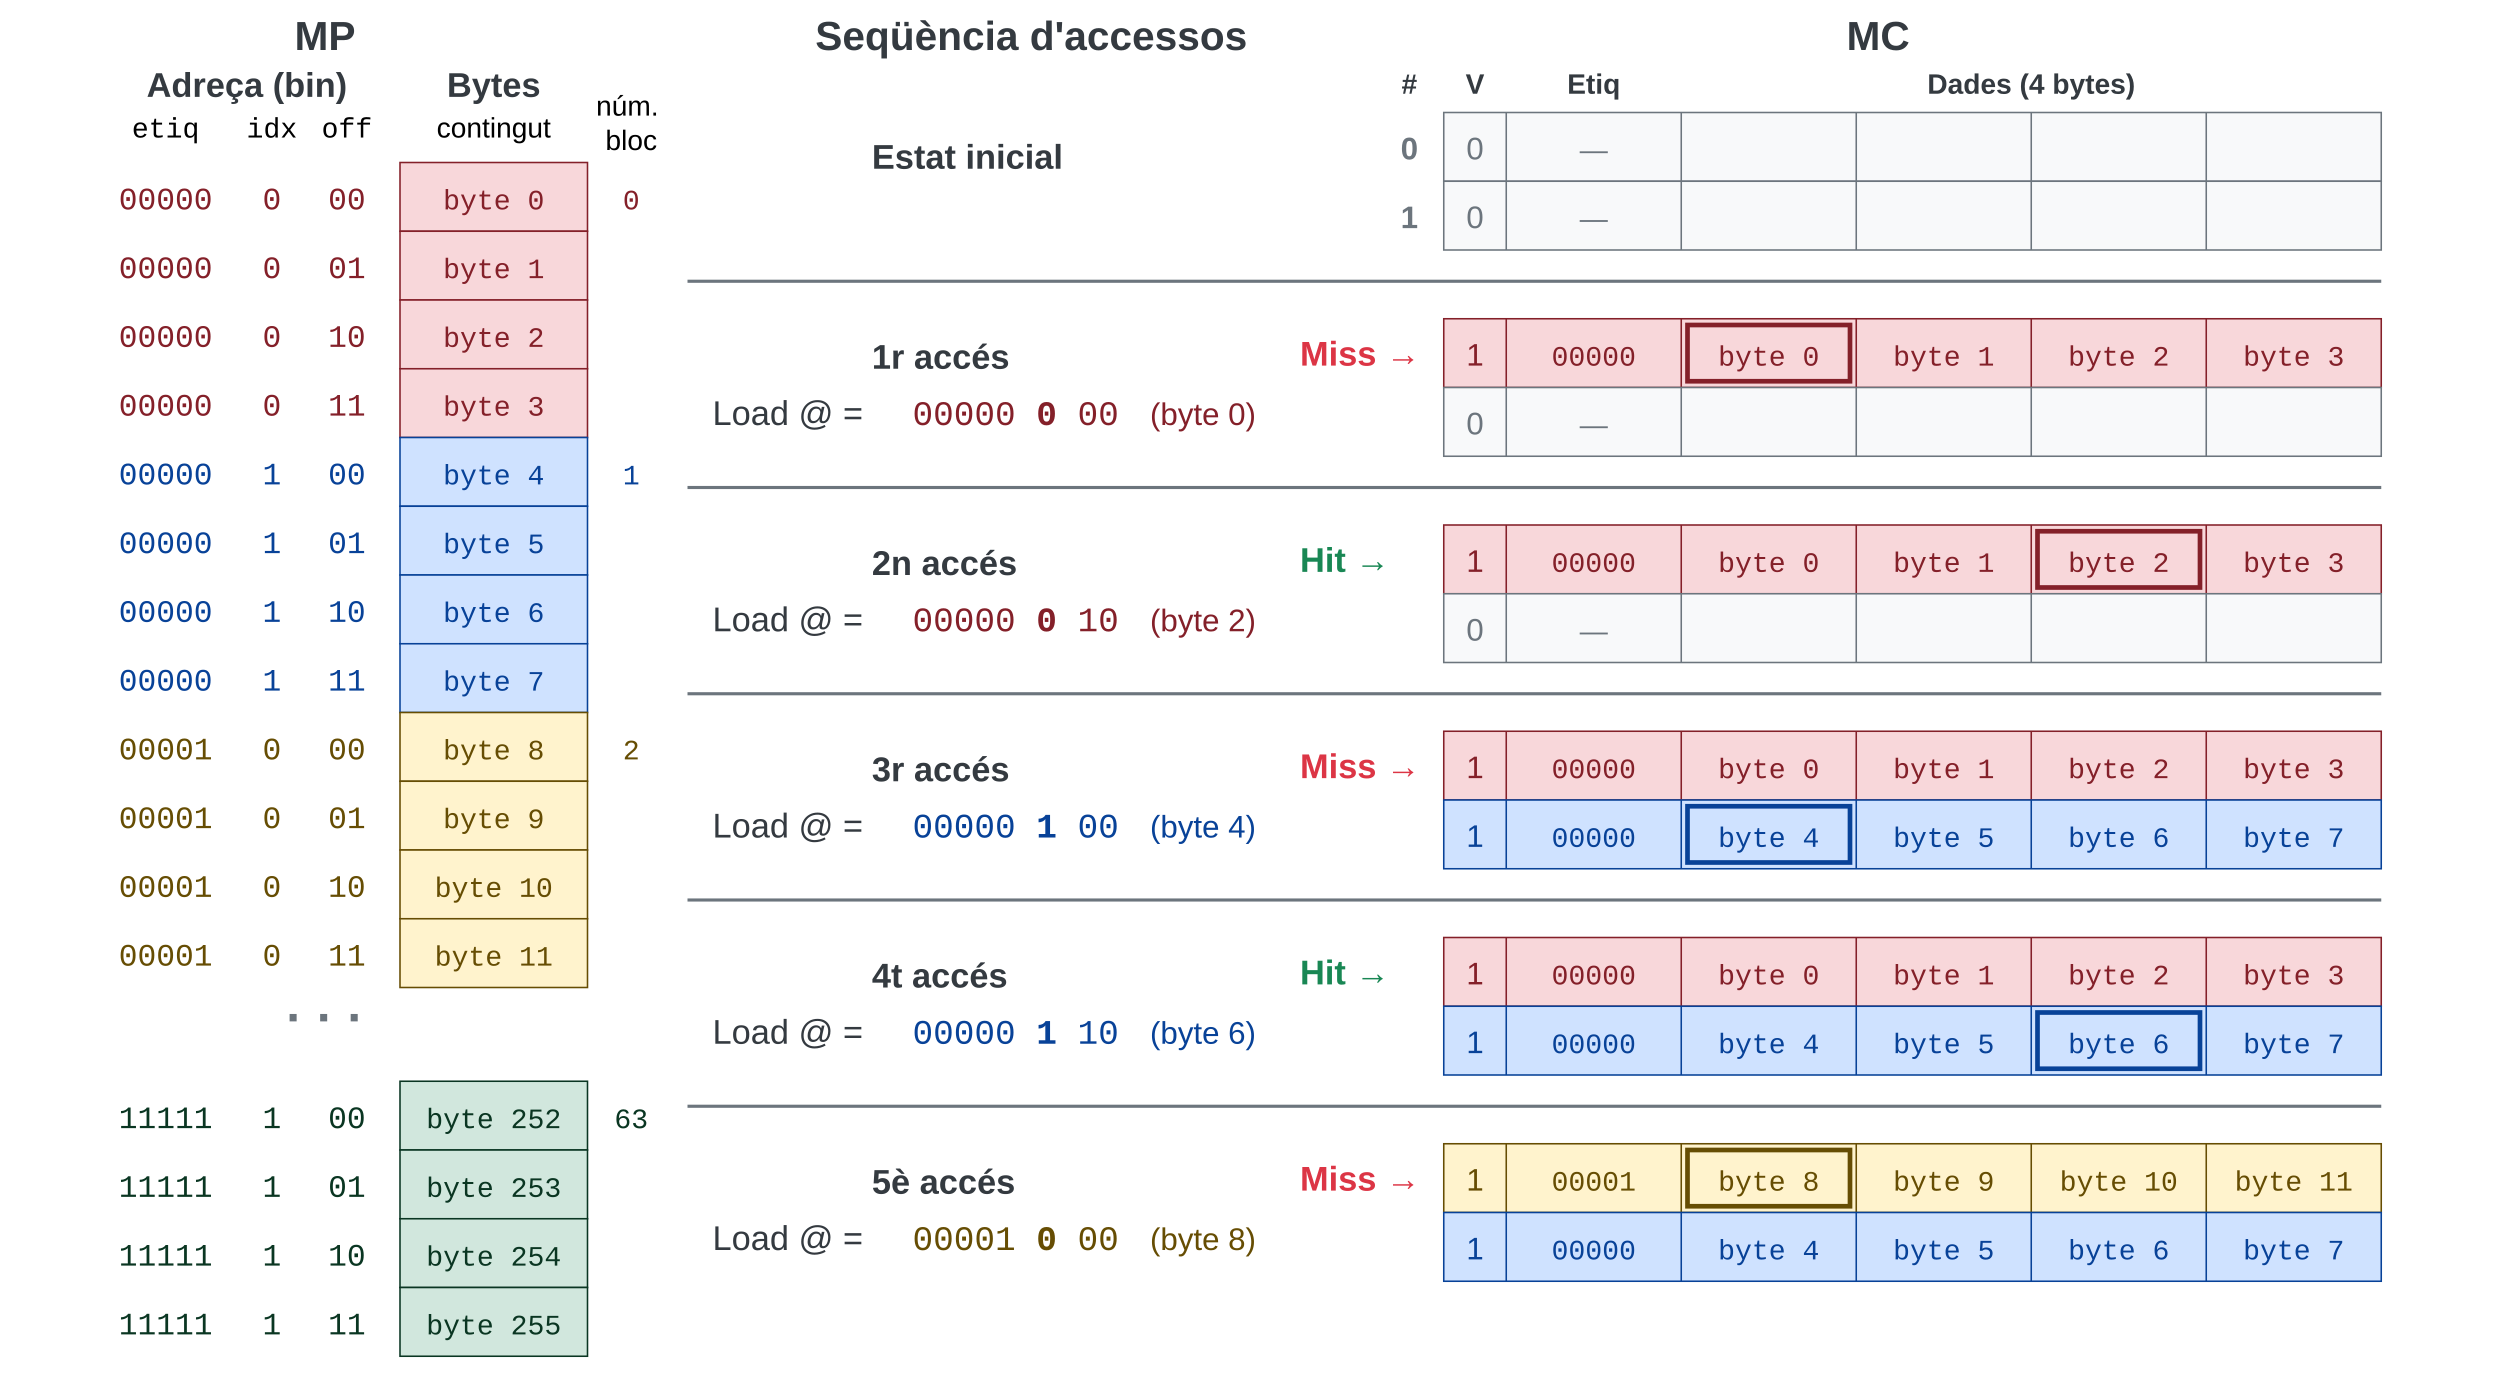
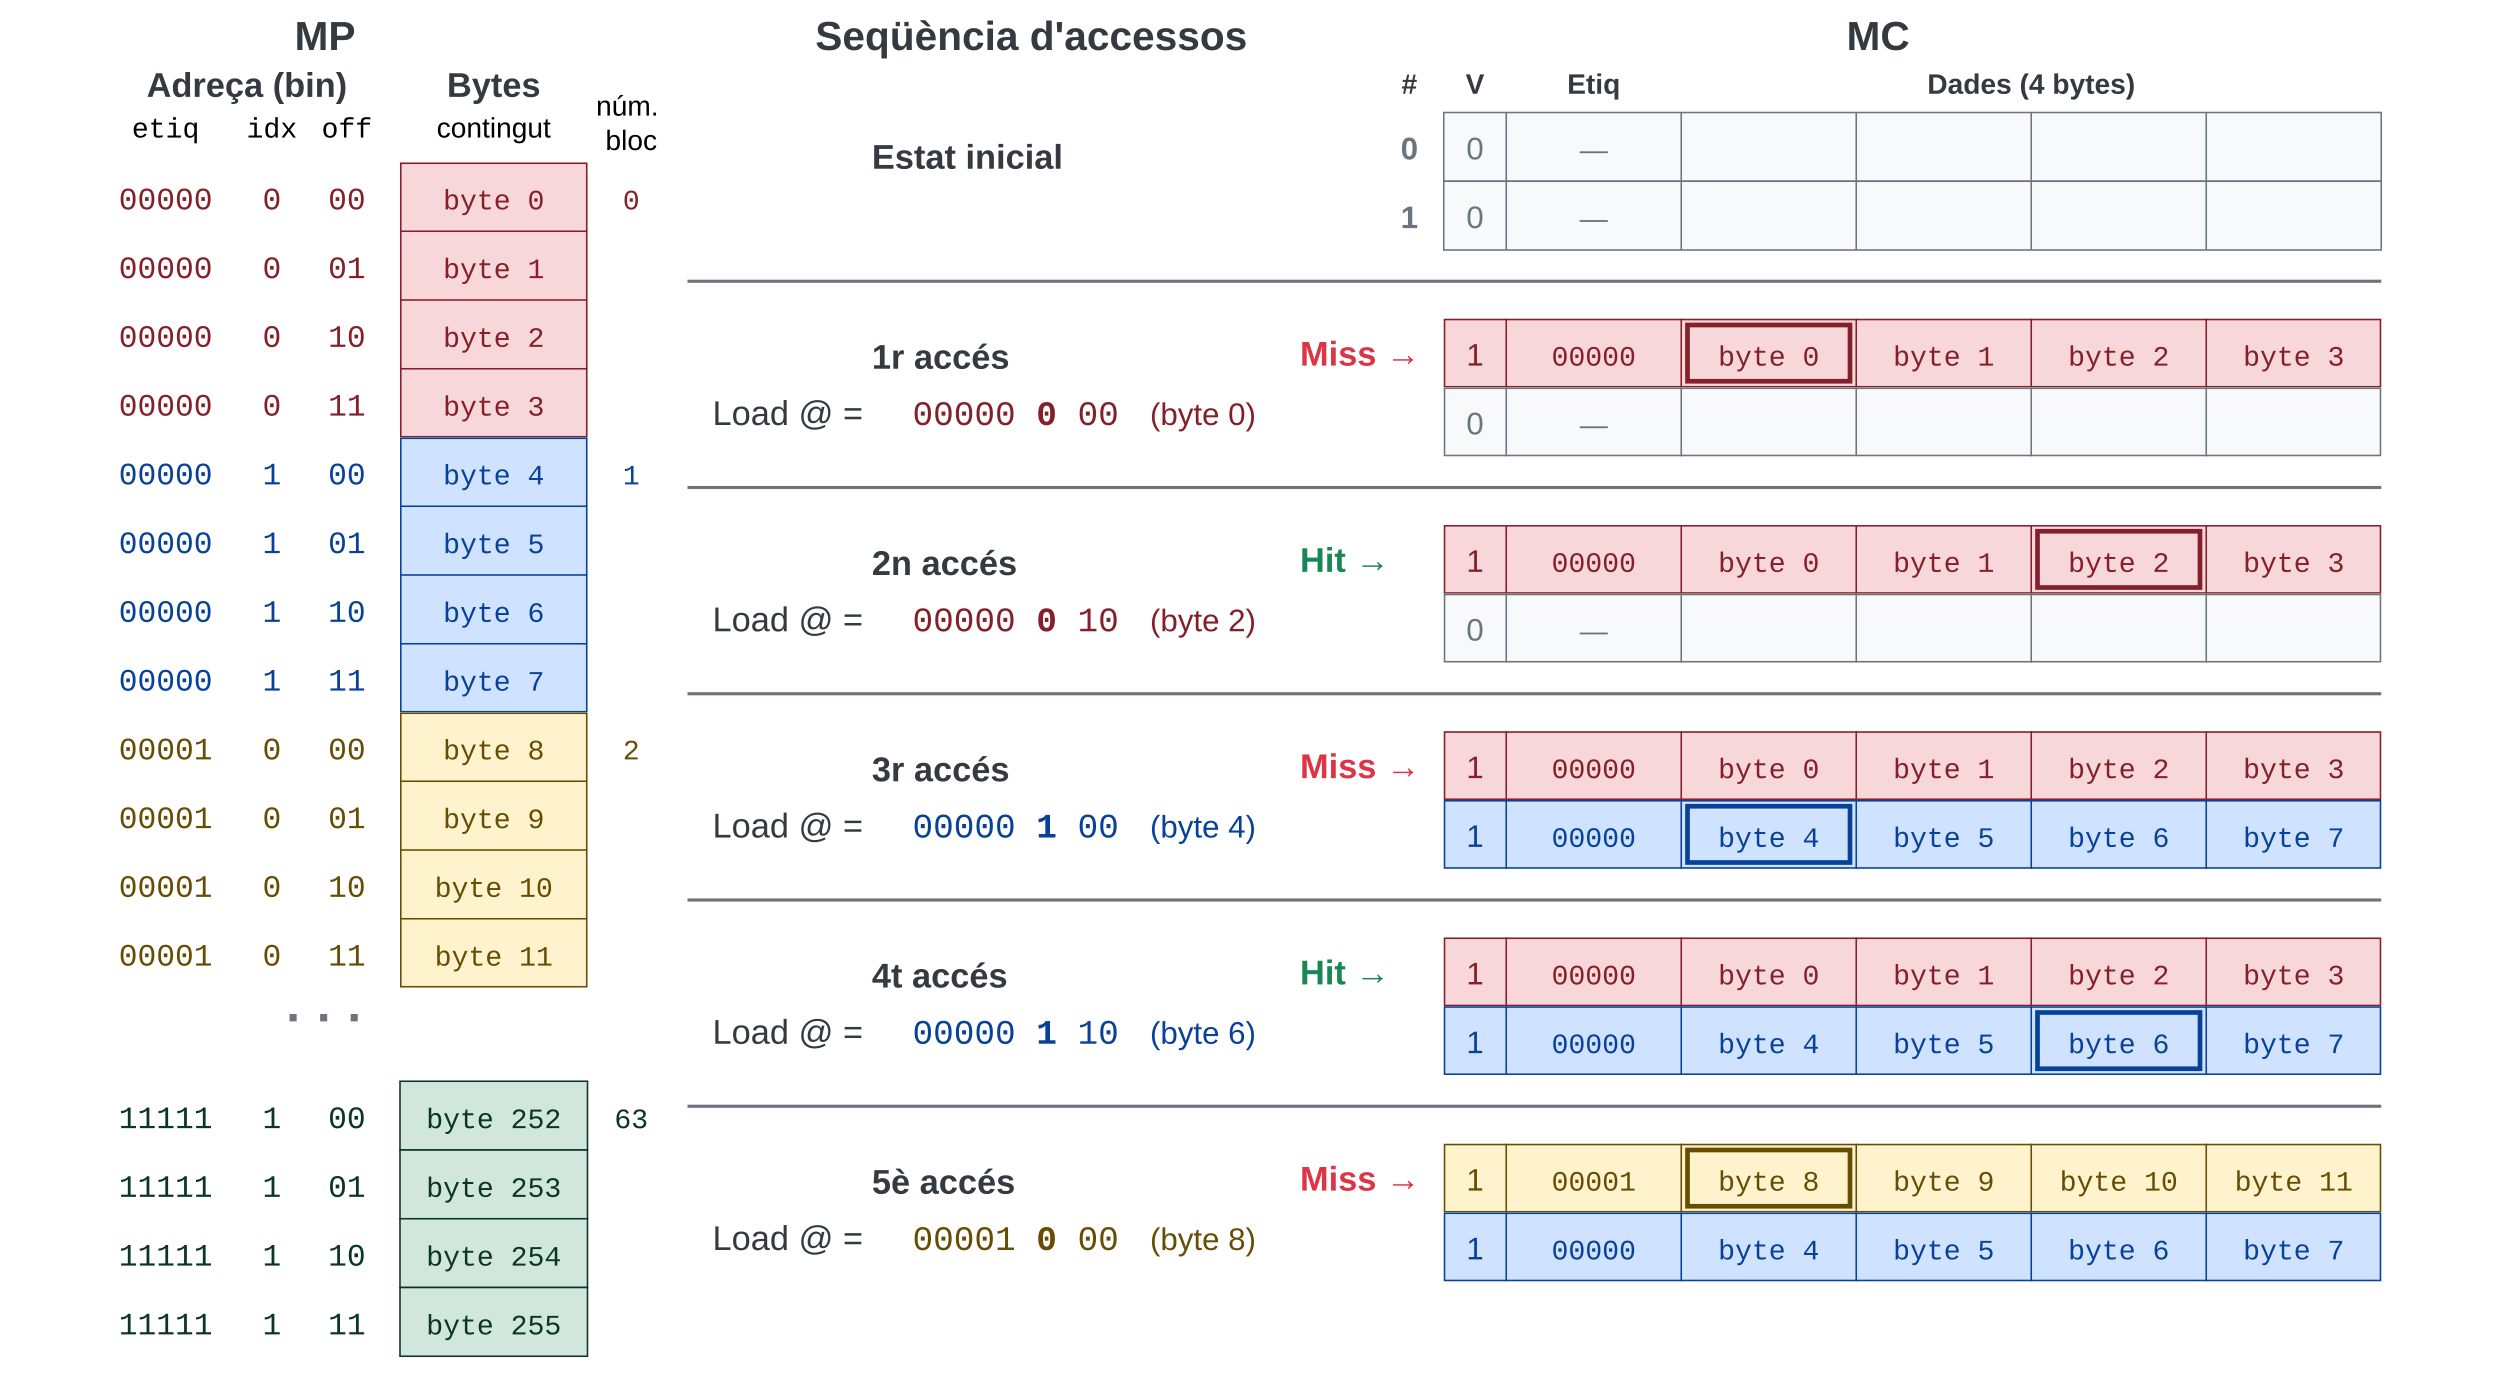
<svg xmlns="http://www.w3.org/2000/svg" viewBox="0 0 800 444" width="800" height="444" font-family="'Liberation Sans', Arial, Helvetica, sans-serif" version="1.1" id="svg208">
  <defs id="defs208" />
  <text x="104" y="16" text-anchor="middle" font-weight="bold" fill="#343a40" font-size="13px" font-family="'Liberation Sans', Arial, Helvetica, sans-serif" id="text1">MP</text>
  <text x="330" y="16" text-anchor="middle" font-weight="bold" fill="#343a40" font-size="13px" font-family="'Liberation Sans', Arial, Helvetica, sans-serif" id="text2">Seqüència d'accessos</text>
  <text x="601" y="16" text-anchor="middle" font-weight="bold" fill="#343a40" font-size="13px" font-family="'Liberation Sans', Arial, Helvetica, sans-serif" id="text3">MC</text>
  <text x="79" y="31" text-anchor="middle" font-weight="bold" font-size="11px" fill="#343a40" font-family="'Liberation Sans', Arial, Helvetica, sans-serif" id="text4">Adreça (bin)</text>
  <text x="158" y="31" text-anchor="middle" font-weight="bold" font-size="11px" fill="#343a40" font-family="'Liberation Sans', Arial, Helvetica, sans-serif" id="text5">Bytes</text>
  <text x="53" y="44" text-anchor="middle" font-size="9px" fill="#000000" font-family="'Liberation Mono', 'Courier New', Courier, monospace" id="text6">etiq</text>
  <text x="87" y="44" text-anchor="middle" font-size="9px" fill="#000000" font-family="'Liberation Mono', 'Courier New', Courier, monospace" id="text7">idx</text>
  <text x="111" y="44" text-anchor="middle" font-size="9px" fill="#000000" font-family="'Liberation Mono', 'Courier New', Courier, monospace" id="text8">off</text>
  <text x="158" y="44" text-anchor="middle" font-size="9px" fill="#000000" font-family="'Liberation Sans', Arial, Helvetica, sans-serif" id="text9">contingut</text>
  <text x="202" y="37" text-anchor="middle" font-size="9px" fill="#000000" font-family="'Liberation Sans', Arial, Helvetica, sans-serif" id="text10">
    <tspan x="202" dy="0" id="tspan9">núm.</tspan>
    <tspan x="202" dy="11" id="tspan10">bloc</tspan>
  </text>
  <text x="451" y="30" text-anchor="middle" font-weight="bold" font-size="9px" fill="#343a40" font-family="'Liberation Sans', Arial, Helvetica, sans-serif" id="text11">#</text>
  <text x="472" y="30" text-anchor="middle" font-weight="bold" font-size="9px" fill="#343a40" font-family="'Liberation Sans', Arial, Helvetica, sans-serif" id="text12">V</text>
  <text x="510" y="30" text-anchor="middle" font-weight="bold" font-size="9px" fill="#343a40" font-family="'Liberation Sans', Arial, Helvetica, sans-serif" id="text13">Etiq</text>
  <text x="650" y="30" text-anchor="middle" font-weight="bold" font-size="9px" fill="#343a40" font-family="'Liberation Sans', Arial, Helvetica, sans-serif" id="text14">Dades (4 bytes)</text>
-   <rect x="128" y="52" width="60" height="22" fill="#f8d7da" stroke="#842029" stroke-width="0.5" id="rect14" />
+   <rect x="128" y="52" width="60" height="22" fill="#f8d7da" id="rect14" />
+   <path d="M128,52.25H188 M128.25,52V74 M187.75,52V74" fill="none" stroke="#842029" stroke-width="0.5" />
  <text x="53" y="67" text-anchor="middle" fill="#842029" font-size="10px" font-family="'Liberation Mono', 'Courier New', Courier, monospace" id="text15">00000</text>
  <text x="87" y="67" text-anchor="middle" fill="#842029" font-size="10px" font-family="'Liberation Mono', 'Courier New', Courier, monospace" id="text16">0</text>
  <text x="111" y="67" text-anchor="middle" fill="#842029" font-size="10px" font-family="'Liberation Mono', 'Courier New', Courier, monospace" id="text17">00</text>
  <text x="158" y="67" text-anchor="middle" fill="#842029" font-size="9px" font-family="'Liberation Mono', 'Courier New', Courier, monospace" id="text18">byte 0</text>
  <text x="202" y="67" text-anchor="middle" fill="#842029" font-size="9px" font-family="'Liberation Mono', 'Courier New', Courier, monospace" id="text19">0</text>
-   <rect x="128" y="74" width="60" height="22" fill="#f8d7da" stroke="#842029" stroke-width="0.5" id="rect19" />
+   <rect x="128" y="74" width="60" height="22" fill="#f8d7da" id="rect19" />
+   <path d="M128,74H188 M128.25,74V96 M187.75,74V96" fill="none" stroke="#842029" stroke-width="0.5" />
  <text x="53" y="89" text-anchor="middle" fill="#842029" font-size="10px" font-family="'Liberation Mono', 'Courier New', Courier, monospace" id="text20">00000</text>
  <text x="87" y="89" text-anchor="middle" fill="#842029" font-size="10px" font-family="'Liberation Mono', 'Courier New', Courier, monospace" id="text21">0</text>
  <text x="111" y="89" text-anchor="middle" fill="#842029" font-size="10px" font-family="'Liberation Mono', 'Courier New', Courier, monospace" id="text22">01</text>
  <text x="158" y="89" text-anchor="middle" fill="#842029" font-size="9px" font-family="'Liberation Mono', 'Courier New', Courier, monospace" id="text23">byte 1</text>
-   <rect x="128" y="96" width="60" height="22" fill="#f8d7da" stroke="#842029" stroke-width="0.5" id="rect23" />
+   <rect x="128" y="96" width="60" height="22" fill="#f8d7da" id="rect23" />
+   <path d="M128,96H188 M128.25,96V118 M187.75,96V118" fill="none" stroke="#842029" stroke-width="0.5" />
  <text x="53" y="111" text-anchor="middle" fill="#842029" font-size="10px" font-family="'Liberation Mono', 'Courier New', Courier, monospace" id="text24">00000</text>
  <text x="87" y="111" text-anchor="middle" fill="#842029" font-size="10px" font-family="'Liberation Mono', 'Courier New', Courier, monospace" id="text25">0</text>
  <text x="111" y="111" text-anchor="middle" fill="#842029" font-size="10px" font-family="'Liberation Mono', 'Courier New', Courier, monospace" id="text26">10</text>
  <text x="158" y="111" text-anchor="middle" fill="#842029" font-size="9px" font-family="'Liberation Mono', 'Courier New', Courier, monospace" id="text27">byte 2</text>
-   <rect x="128" y="118" width="60" height="22" fill="#f8d7da" stroke="#842029" stroke-width="0.5" id="rect27" />
+   <rect x="128" y="118" width="60" height="22" fill="#f8d7da" id="rect27" />
+   <path d="M128,118H188 M128,139.75H188 M128.25,118V140 M187.75,118V140" fill="none" stroke="#842029" stroke-width="0.5" />
  <text x="53" y="133" text-anchor="middle" fill="#842029" font-size="10px" font-family="'Liberation Mono', 'Courier New', Courier, monospace" id="text28">00000</text>
  <text x="87" y="133" text-anchor="middle" fill="#842029" font-size="10px" font-family="'Liberation Mono', 'Courier New', Courier, monospace" id="text29">0</text>
  <text x="111" y="133" text-anchor="middle" fill="#842029" font-size="10px" font-family="'Liberation Mono', 'Courier New', Courier, monospace" id="text30">11</text>
  <text x="158" y="133" text-anchor="middle" fill="#842029" font-size="9px" font-family="'Liberation Mono', 'Courier New', Courier, monospace" id="text31">byte 3</text>
-   <rect x="128" y="140" width="60" height="22" fill="#cfe2ff" stroke="#084298" stroke-width="0.5" id="rect31" />
+   <rect x="128" y="140" width="60" height="22" fill="#cfe2ff" id="rect31" />
+   <path d="M128,140.25H188 M128.25,140V162 M187.75,140V162" fill="none" stroke="#084298" stroke-width="0.5" />
  <text x="53" y="155" text-anchor="middle" fill="#084298" font-size="10px" font-family="'Liberation Mono', 'Courier New', Courier, monospace" id="text32">00000</text>
  <text x="87" y="155" text-anchor="middle" fill="#084298" font-size="10px" font-family="'Liberation Mono', 'Courier New', Courier, monospace" id="text33">1</text>
  <text x="111" y="155" text-anchor="middle" fill="#084298" font-size="10px" font-family="'Liberation Mono', 'Courier New', Courier, monospace" id="text34">00</text>
  <text x="158" y="155" text-anchor="middle" fill="#084298" font-size="9px" font-family="'Liberation Mono', 'Courier New', Courier, monospace" id="text35">byte 4</text>
  <text x="202" y="155" text-anchor="middle" fill="#084298" font-size="9px" font-family="'Liberation Mono', 'Courier New', Courier, monospace" id="text36">1</text>
-   <rect x="128" y="162" width="60" height="22" fill="#cfe2ff" stroke="#084298" stroke-width="0.5" id="rect36" />
+   <rect x="128" y="162" width="60" height="22" fill="#cfe2ff" id="rect36" />
+   <path d="M128,162H188 M128.25,162V184 M187.75,162V184" fill="none" stroke="#084298" stroke-width="0.5" />
  <text x="53" y="177" text-anchor="middle" fill="#084298" font-size="10px" font-family="'Liberation Mono', 'Courier New', Courier, monospace" id="text37">00000</text>
  <text x="87" y="177" text-anchor="middle" fill="#084298" font-size="10px" font-family="'Liberation Mono', 'Courier New', Courier, monospace" id="text38">1</text>
  <text x="111" y="177" text-anchor="middle" fill="#084298" font-size="10px" font-family="'Liberation Mono', 'Courier New', Courier, monospace" id="text39">01</text>
  <text x="158" y="177" text-anchor="middle" fill="#084298" font-size="9px" font-family="'Liberation Mono', 'Courier New', Courier, monospace" id="text40">byte 5</text>
-   <rect x="128" y="184" width="60" height="22" fill="#cfe2ff" stroke="#084298" stroke-width="0.5" id="rect40" />
+   <rect x="128" y="184" width="60" height="22" fill="#cfe2ff" id="rect40" />
+   <path d="M128,184H188 M128.25,184V206 M187.75,184V206" fill="none" stroke="#084298" stroke-width="0.5" />
  <text x="53" y="199" text-anchor="middle" fill="#084298" font-size="10px" font-family="'Liberation Mono', 'Courier New', Courier, monospace" id="text41">00000</text>
  <text x="87" y="199" text-anchor="middle" fill="#084298" font-size="10px" font-family="'Liberation Mono', 'Courier New', Courier, monospace" id="text42">1</text>
  <text x="111" y="199" text-anchor="middle" fill="#084298" font-size="10px" font-family="'Liberation Mono', 'Courier New', Courier, monospace" id="text43">10</text>
  <text x="158" y="199" text-anchor="middle" fill="#084298" font-size="9px" font-family="'Liberation Mono', 'Courier New', Courier, monospace" id="text44">byte 6</text>
-   <rect x="128" y="206" width="60" height="22" fill="#cfe2ff" stroke="#084298" stroke-width="0.5" id="rect44" />
+   <rect x="128" y="206" width="60" height="22" fill="#cfe2ff" id="rect44" />
+   <path d="M128,206H188 M128,227.75H188 M128.25,206V228 M187.75,206V228" fill="none" stroke="#084298" stroke-width="0.5" />
  <text x="53" y="221" text-anchor="middle" fill="#084298" font-size="10px" font-family="'Liberation Mono', 'Courier New', Courier, monospace" id="text45">00000</text>
  <text x="87" y="221" text-anchor="middle" fill="#084298" font-size="10px" font-family="'Liberation Mono', 'Courier New', Courier, monospace" id="text46">1</text>
  <text x="111" y="221" text-anchor="middle" fill="#084298" font-size="10px" font-family="'Liberation Mono', 'Courier New', Courier, monospace" id="text47">11</text>
  <text x="158" y="221" text-anchor="middle" fill="#084298" font-size="9px" font-family="'Liberation Mono', 'Courier New', Courier, monospace" id="text48">byte 7</text>
-   <rect x="128" y="228" width="60" height="22" fill="#fff3cd" stroke="#664d03" stroke-width="0.5" id="rect48" />
+   <rect x="128" y="228" width="60" height="22" fill="#fff3cd" id="rect48" />
+   <path d="M128,228.25H188 M128.25,228V250 M187.75,228V250" fill="none" stroke="#664d03" stroke-width="0.5" />
  <text x="53" y="243" text-anchor="middle" fill="#664d03" font-size="10px" font-family="'Liberation Mono', 'Courier New', Courier, monospace" id="text49">00001</text>
  <text x="87" y="243" text-anchor="middle" fill="#664d03" font-size="10px" font-family="'Liberation Mono', 'Courier New', Courier, monospace" id="text50">0</text>
  <text x="111" y="243" text-anchor="middle" fill="#664d03" font-size="10px" font-family="'Liberation Mono', 'Courier New', Courier, monospace" id="text51">00</text>
  <text x="158" y="243" text-anchor="middle" fill="#664d03" font-size="9px" font-family="'Liberation Mono', 'Courier New', Courier, monospace" id="text52">byte 8</text>
  <text x="202" y="243" text-anchor="middle" fill="#664d03" font-size="9px" font-family="'Liberation Mono', 'Courier New', Courier, monospace" id="text53">2</text>
-   <rect x="128" y="250" width="60" height="22" fill="#fff3cd" stroke="#664d03" stroke-width="0.5" id="rect53" />
+   <rect x="128" y="250" width="60" height="22" fill="#fff3cd" id="rect53" />
+   <path d="M128,250H188 M128.25,250V272 M187.75,250V272" fill="none" stroke="#664d03" stroke-width="0.5" />
  <text x="53" y="265" text-anchor="middle" fill="#664d03" font-size="10px" font-family="'Liberation Mono', 'Courier New', Courier, monospace" id="text54">00001</text>
  <text x="87" y="265" text-anchor="middle" fill="#664d03" font-size="10px" font-family="'Liberation Mono', 'Courier New', Courier, monospace" id="text55">0</text>
  <text x="111" y="265" text-anchor="middle" fill="#664d03" font-size="10px" font-family="'Liberation Mono', 'Courier New', Courier, monospace" id="text56">01</text>
  <text x="158" y="265" text-anchor="middle" fill="#664d03" font-size="9px" font-family="'Liberation Mono', 'Courier New', Courier, monospace" id="text57">byte 9</text>
-   <rect x="128" y="272" width="60" height="22" fill="#fff3cd" stroke="#664d03" stroke-width="0.5" id="rect57" />
+   <rect x="128" y="272" width="60" height="22" fill="#fff3cd" id="rect57" />
+   <path d="M128,272H188 M128.25,272V294 M187.75,272V294" fill="none" stroke="#664d03" stroke-width="0.5" />
  <text x="53" y="287" text-anchor="middle" fill="#664d03" font-size="10px" font-family="'Liberation Mono', 'Courier New', Courier, monospace" id="text58">00001</text>
  <text x="87" y="287" text-anchor="middle" fill="#664d03" font-size="10px" font-family="'Liberation Mono', 'Courier New', Courier, monospace" id="text59">0</text>
  <text x="111" y="287" text-anchor="middle" fill="#664d03" font-size="10px" font-family="'Liberation Mono', 'Courier New', Courier, monospace" id="text60">10</text>
  <text x="158" y="287" text-anchor="middle" fill="#664d03" font-size="9px" font-family="'Liberation Mono', 'Courier New', Courier, monospace" id="text61">byte 10</text>
-   <rect x="128" y="294" width="60" height="22" fill="#fff3cd" stroke="#664d03" stroke-width="0.5" id="rect61" />
+   <rect x="128" y="294" width="60" height="22" fill="#fff3cd" id="rect61" />
+   <path d="M128,294H188 M128,315.75H188 M128.25,294V316 M187.75,294V316" fill="none" stroke="#664d03" stroke-width="0.5" />
  <text x="53" y="309" text-anchor="middle" fill="#664d03" font-size="10px" font-family="'Liberation Mono', 'Courier New', Courier, monospace" id="text62">00001</text>
  <text x="87" y="309" text-anchor="middle" fill="#664d03" font-size="10px" font-family="'Liberation Mono', 'Courier New', Courier, monospace" id="text63">0</text>
  <text x="111" y="309" text-anchor="middle" fill="#664d03" font-size="10px" font-family="'Liberation Mono', 'Courier New', Courier, monospace" id="text64">11</text>
  <text x="158" y="309" text-anchor="middle" fill="#664d03" font-size="9px" font-family="'Liberation Mono', 'Courier New', Courier, monospace" id="text65">byte 11</text>
  <text x="104" y="331" text-anchor="middle" fill="#6c757d" font-size="16px" font-weight="bold" font-family="'Liberation Sans', Arial, Helvetica, sans-serif" id="text66">· · ·</text>
  <rect x="128" y="346" width="60" height="22" fill="#d1e7dd" stroke="#0a3622" stroke-width="0.5" id="rect66" />
  <text x="53" y="361" text-anchor="middle" fill="#0a3622" font-size="10px" font-family="'Liberation Mono', 'Courier New', Courier, monospace" id="text67">11111</text>
  <text x="87" y="361" text-anchor="middle" fill="#0a3622" font-size="10px" font-family="'Liberation Mono', 'Courier New', Courier, monospace" id="text68">1</text>
  <text x="111" y="361" text-anchor="middle" fill="#0a3622" font-size="10px" font-family="'Liberation Mono', 'Courier New', Courier, monospace" id="text69">00</text>
  <text x="158" y="361" text-anchor="middle" fill="#0a3622" font-size="9px" font-family="'Liberation Mono', 'Courier New', Courier, monospace" id="text70">byte 252</text>
  <text x="202" y="361" text-anchor="middle" fill="#0a3622" font-size="9px" font-family="'Liberation Mono', 'Courier New', Courier, monospace" id="text71">63</text>
  <rect x="128" y="368" width="60" height="22" fill="#d1e7dd" stroke="#0a3622" stroke-width="0.5" id="rect71" />
  <text x="53" y="383" text-anchor="middle" fill="#0a3622" font-size="10px" font-family="'Liberation Mono', 'Courier New', Courier, monospace" id="text72">11111</text>
  <text x="87" y="383" text-anchor="middle" fill="#0a3622" font-size="10px" font-family="'Liberation Mono', 'Courier New', Courier, monospace" id="text73">1</text>
  <text x="111" y="383" text-anchor="middle" fill="#0a3622" font-size="10px" font-family="'Liberation Mono', 'Courier New', Courier, monospace" id="text74">01</text>
  <text x="158" y="383" text-anchor="middle" fill="#0a3622" font-size="9px" font-family="'Liberation Mono', 'Courier New', Courier, monospace" id="text75">byte 253</text>
  <rect x="128" y="390" width="60" height="22" fill="#d1e7dd" stroke="#0a3622" stroke-width="0.5" id="rect75" />
  <text x="53" y="405" text-anchor="middle" fill="#0a3622" font-size="10px" font-family="'Liberation Mono', 'Courier New', Courier, monospace" id="text76">11111</text>
  <text x="87" y="405" text-anchor="middle" fill="#0a3622" font-size="10px" font-family="'Liberation Mono', 'Courier New', Courier, monospace" id="text77">1</text>
  <text x="111" y="405" text-anchor="middle" fill="#0a3622" font-size="10px" font-family="'Liberation Mono', 'Courier New', Courier, monospace" id="text78">10</text>
  <text x="158" y="405" text-anchor="middle" fill="#0a3622" font-size="9px" font-family="'Liberation Mono', 'Courier New', Courier, monospace" id="text79">byte 254</text>
  <rect x="128" y="412" width="60" height="22" fill="#d1e7dd" stroke="#0a3622" stroke-width="0.5" id="rect79" />
  <text x="53" y="427" text-anchor="middle" fill="#0a3622" font-size="10px" font-family="'Liberation Mono', 'Courier New', Courier, monospace" id="text80">11111</text>
  <text x="87" y="427" text-anchor="middle" fill="#0a3622" font-size="10px" font-family="'Liberation Mono', 'Courier New', Courier, monospace" id="text81">1</text>
  <text x="111" y="427" text-anchor="middle" fill="#0a3622" font-size="10px" font-family="'Liberation Mono', 'Courier New', Courier, monospace" id="text82">11</text>
  <text x="158" y="427" text-anchor="middle" fill="#0a3622" font-size="9px" font-family="'Liberation Mono', 'Courier New', Courier, monospace" id="text83">byte 255</text>
  <rect x="462" y="36" width="300" height="22" fill="#f8f9fa" stroke="#6c757d" stroke-width="0.5" id="rect83" />
  <line x1="482" y1="36" x2="482" y2="58" stroke="#6c757d" stroke-width="0.5" id="line83" />
  <line x1="538" y1="36" x2="538" y2="58" stroke="#6c757d" stroke-width="0.5" id="line84" />
  <line x1="594" y1="36" x2="594" y2="58" stroke="#6c757d" stroke-width="0.5" id="line85" />
  <line x1="650" y1="36" x2="650" y2="58" stroke="#6c757d" stroke-width="0.5" id="line86" />
  <line x1="706" y1="36" x2="706" y2="58" stroke="#6c757d" stroke-width="0.5" id="line87" />
  <text x="451" y="51" text-anchor="middle" fill="#6c757d" font-weight="bold" font-size="10px" font-family="'Liberation Sans', Arial, Helvetica, sans-serif" id="text87">0</text>
  <text x="472" y="51" text-anchor="middle" fill="#6c757d" font-size="10px" font-family="'Liberation Sans', Arial, Helvetica, sans-serif" id="text88">0</text>
  <text x="510" y="51" text-anchor="middle" fill="#6c757d" font-size="9px" id="text89">—</text>
  <text x="279" y="54" font-weight="bold" font-size="11px" fill="#343a40" font-family="'Liberation Sans', Arial, Helvetica, sans-serif" id="text90">Estat inicial</text>
  <rect x="462" y="58" width="300" height="22" fill="#f8f9fa" stroke="#6c757d" stroke-width="0.5" id="rect90" />
  <line x1="482" y1="58" x2="482" y2="80" stroke="#6c757d" stroke-width="0.5" id="line90" />
  <line x1="538" y1="58" x2="538" y2="80" stroke="#6c757d" stroke-width="0.5" id="line91" />
  <line x1="594" y1="58" x2="594" y2="80" stroke="#6c757d" stroke-width="0.5" id="line92" />
  <line x1="650" y1="58" x2="650" y2="80" stroke="#6c757d" stroke-width="0.5" id="line93" />
  <line x1="706" y1="58" x2="706" y2="80" stroke="#6c757d" stroke-width="0.5" id="line94" />
  <text x="451" y="73" text-anchor="middle" fill="#6c757d" font-weight="bold" font-size="10px" font-family="'Liberation Sans', Arial, Helvetica, sans-serif" id="text94">1</text>
  <text x="472" y="73" text-anchor="middle" fill="#6c757d" font-size="10px" font-family="'Liberation Sans', Arial, Helvetica, sans-serif" id="text95">0</text>
  <text x="510" y="73" text-anchor="middle" fill="#6c757d" font-size="9px" id="text96">—</text>
  <line x1="220" y1="90" x2="762" y2="90" stroke="#6c757d" stroke-width="1" id="line96" />
-   <rect x="462" y="102" width="300" height="22" fill="#f8d7da" stroke="#842029" stroke-width="0.5" id="rect96" />
+   <rect x="462" y="102" width="300" height="22" fill="#f8d7da" id="rect96" />
+   <rect x="462.25" y="102.25" width="299.5" height="21.5" fill="none" stroke="#842029" stroke-width="0.5" />
  <line x1="482" y1="102" x2="482" y2="124" stroke="#842029" stroke-width="0.5" id="line97" />
  <line x1="538" y1="102" x2="538" y2="124" stroke="#842029" stroke-width="0.5" id="line98" />
  <line x1="594" y1="102" x2="594" y2="124" stroke="#842029" stroke-width="0.5" id="line99" />
  <line x1="650" y1="102" x2="650" y2="124" stroke="#842029" stroke-width="0.5" id="line100" />
  <line x1="706" y1="102" x2="706" y2="124" stroke="#842029" stroke-width="0.5" id="line101" />
  <text x="472" y="117" text-anchor="middle" fill="#842029" font-size="10px" font-family="'Liberation Sans', Arial, Helvetica, sans-serif" id="text101">1</text>
  <text x="510" y="117" text-anchor="middle" fill="#842029" font-size="9px" font-family="'Liberation Mono', 'Courier New', Courier, monospace" id="text102">00000</text>
  <text x="566" y="117" text-anchor="middle" fill="#842029" font-size="9px" font-family="'Liberation Mono', 'Courier New', Courier, monospace" id="text103">byte 0</text>
  <text x="622" y="117" text-anchor="middle" fill="#842029" font-size="9px" font-family="'Liberation Mono', 'Courier New', Courier, monospace" id="text104">byte 1</text>
  <text x="678" y="117" text-anchor="middle" fill="#842029" font-size="9px" font-family="'Liberation Mono', 'Courier New', Courier, monospace" id="text105">byte 2</text>
  <text x="734" y="117" text-anchor="middle" fill="#842029" font-size="9px" font-family="'Liberation Mono', 'Courier New', Courier, monospace" id="text106">byte 3</text>
-   <rect x="462" y="124" width="300" height="22" fill="#f8f9fa" stroke="#6c757d" stroke-width="0.5" id="rect106" />
+   <rect x="462" y="124" width="300" height="22" fill="#f8f9fa" id="rect106" />
+   <rect x="462.25" y="124.25" width="299.5" height="21.5" fill="none" stroke="#6c757d" stroke-width="0.5" />
  <line x1="482" y1="124" x2="482" y2="146" stroke="#6c757d" stroke-width="0.5" id="line106" />
  <line x1="538" y1="124" x2="538" y2="146" stroke="#6c757d" stroke-width="0.5" id="line107" />
  <line x1="594" y1="124" x2="594" y2="146" stroke="#6c757d" stroke-width="0.5" id="line108" />
  <line x1="650" y1="124" x2="650" y2="146" stroke="#6c757d" stroke-width="0.5" id="line109" />
  <line x1="706" y1="124" x2="706" y2="146" stroke="#6c757d" stroke-width="0.5" id="line110" />
  <text x="472" y="139" text-anchor="middle" fill="#6c757d" font-size="10px" font-family="'Liberation Sans', Arial, Helvetica, sans-serif" id="text110">0</text>
  <text x="510" y="139" text-anchor="middle" fill="#6c757d" font-size="9px" id="text111">—</text>
  <text x="279" y="118" font-weight="bold" font-size="11px" fill="#343a40" font-family="'Liberation Sans', Arial, Helvetica, sans-serif" id="text112">1r accés</text>
  <text x="416" y="117" font-weight="bold" font-size="11px" fill="#dc3545" font-family="'Liberation Sans', Arial, Helvetica, sans-serif" id="text113">Miss →</text>
  <text x="228" y="136" font-size="11px" fill="#343a40" font-family="'Liberation Sans', Arial, Helvetica, sans-serif" id="text114">Load @ =</text>
  <text x="292" y="136" font-size="11px" fill="#842029" font-family="'Liberation Mono', 'Courier New', Courier, monospace" id="text115">00000 <tspan font-weight="bold" id="tspan114">0</tspan> 00</text>
  <text x="368" y="136" font-size="10px" fill="#842029" font-family="'Liberation Sans', Arial, Helvetica, sans-serif" id="text116">(byte 0)</text>
  <rect x="540" y="104" width="52" height="18" fill="none" stroke="#842029" stroke-width="1.5" id="rect116" />
  <line x1="220" y1="156" x2="762" y2="156" stroke="#6c757d" stroke-width="1" id="line116" />
-   <rect x="462" y="168" width="300" height="22" fill="#f8d7da" stroke="#842029" stroke-width="0.5" id="rect117" />
+   <rect x="462" y="168" width="300" height="22" fill="#f8d7da" id="rect117" />
+   <rect x="462.25" y="168.25" width="299.5" height="21.5" fill="none" stroke="#842029" stroke-width="0.5" />
  <line x1="482" y1="168" x2="482" y2="190" stroke="#842029" stroke-width="0.5" id="line117" />
  <line x1="538" y1="168" x2="538" y2="190" stroke="#842029" stroke-width="0.5" id="line118" />
  <line x1="594" y1="168" x2="594" y2="190" stroke="#842029" stroke-width="0.5" id="line119" />
  <line x1="650" y1="168" x2="650" y2="190" stroke="#842029" stroke-width="0.5" id="line120" />
  <line x1="706" y1="168" x2="706" y2="190" stroke="#842029" stroke-width="0.5" id="line121" />
  <text x="472" y="183" text-anchor="middle" fill="#842029" font-size="10px" font-family="'Liberation Sans', Arial, Helvetica, sans-serif" id="text121">1</text>
  <text x="510" y="183" text-anchor="middle" fill="#842029" font-size="9px" font-family="'Liberation Mono', 'Courier New', Courier, monospace" id="text122">00000</text>
  <text x="566" y="183" text-anchor="middle" fill="#842029" font-size="9px" font-family="'Liberation Mono', 'Courier New', Courier, monospace" id="text123">byte 0</text>
  <text x="622" y="183" text-anchor="middle" fill="#842029" font-size="9px" font-family="'Liberation Mono', 'Courier New', Courier, monospace" id="text124">byte 1</text>
  <text x="678" y="183" text-anchor="middle" fill="#842029" font-size="9px" font-family="'Liberation Mono', 'Courier New', Courier, monospace" id="text125">byte 2</text>
  <text x="734" y="183" text-anchor="middle" fill="#842029" font-size="9px" font-family="'Liberation Mono', 'Courier New', Courier, monospace" id="text126">byte 3</text>
-   <rect x="462" y="190" width="300" height="22" fill="#f8f9fa" stroke="#6c757d" stroke-width="0.5" id="rect126" />
+   <rect x="462" y="190" width="300" height="22" fill="#f8f9fa" id="rect126" />
+   <rect x="462.25" y="190.25" width="299.5" height="21.5" fill="none" stroke="#6c757d" stroke-width="0.5" />
  <line x1="482" y1="190" x2="482" y2="212" stroke="#6c757d" stroke-width="0.5" id="line126" />
  <line x1="538" y1="190" x2="538" y2="212" stroke="#6c757d" stroke-width="0.5" id="line127" />
  <line x1="594" y1="190" x2="594" y2="212" stroke="#6c757d" stroke-width="0.5" id="line128" />
  <line x1="650" y1="190" x2="650" y2="212" stroke="#6c757d" stroke-width="0.5" id="line129" />
  <line x1="706" y1="190" x2="706" y2="212" stroke="#6c757d" stroke-width="0.5" id="line130" />
  <text x="472" y="205" text-anchor="middle" fill="#6c757d" font-size="10px" font-family="'Liberation Sans', Arial, Helvetica, sans-serif" id="text130">0</text>
  <text x="510" y="205" text-anchor="middle" fill="#6c757d" font-size="9px" id="text131">—</text>
  <text x="279" y="184" font-weight="bold" font-size="11px" fill="#343a40" font-family="'Liberation Sans', Arial, Helvetica, sans-serif" id="text132">2n accés</text>
  <text x="416" y="183" font-weight="bold" font-size="11px" fill="#198754" font-family="'Liberation Sans', Arial, Helvetica, sans-serif" id="text133">Hit →</text>
  <text x="228" y="202" font-size="11px" fill="#343a40" font-family="'Liberation Sans', Arial, Helvetica, sans-serif" id="text134">Load @ =</text>
  <text x="292" y="202" font-size="11px" fill="#842029" font-family="'Liberation Mono', 'Courier New', Courier, monospace" id="text135">00000 <tspan font-weight="bold" id="tspan134">0</tspan> 10</text>
  <text x="368" y="202" font-size="10px" fill="#842029" font-family="'Liberation Sans', Arial, Helvetica, sans-serif" id="text136">(byte 2)</text>
  <rect x="652" y="170" width="52" height="18" fill="none" stroke="#842029" stroke-width="1.5" id="rect136" />
  <line x1="220" y1="222" x2="762" y2="222" stroke="#6c757d" stroke-width="1" id="line136" />
-   <rect x="462" y="234" width="300" height="22" fill="#f8d7da" stroke="#842029" stroke-width="0.5" id="rect137" />
+   <rect x="462" y="234" width="300" height="22" fill="#f8d7da" id="rect137" />
+   <rect x="462.25" y="234.25" width="299.5" height="21.5" fill="none" stroke="#842029" stroke-width="0.5" />
  <line x1="482" y1="234" x2="482" y2="256" stroke="#842029" stroke-width="0.5" id="line137" />
  <line x1="538" y1="234" x2="538" y2="256" stroke="#842029" stroke-width="0.5" id="line138" />
  <line x1="594" y1="234" x2="594" y2="256" stroke="#842029" stroke-width="0.5" id="line139" />
  <line x1="650" y1="234" x2="650" y2="256" stroke="#842029" stroke-width="0.5" id="line140" />
  <line x1="706" y1="234" x2="706" y2="256" stroke="#842029" stroke-width="0.5" id="line141" />
  <text x="472" y="249" text-anchor="middle" fill="#842029" font-size="10px" font-family="'Liberation Sans', Arial, Helvetica, sans-serif" id="text141">1</text>
  <text x="510" y="249" text-anchor="middle" fill="#842029" font-size="9px" font-family="'Liberation Mono', 'Courier New', Courier, monospace" id="text142">00000</text>
  <text x="566" y="249" text-anchor="middle" fill="#842029" font-size="9px" font-family="'Liberation Mono', 'Courier New', Courier, monospace" id="text143">byte 0</text>
  <text x="622" y="249" text-anchor="middle" fill="#842029" font-size="9px" font-family="'Liberation Mono', 'Courier New', Courier, monospace" id="text144">byte 1</text>
  <text x="678" y="249" text-anchor="middle" fill="#842029" font-size="9px" font-family="'Liberation Mono', 'Courier New', Courier, monospace" id="text145">byte 2</text>
  <text x="734" y="249" text-anchor="middle" fill="#842029" font-size="9px" font-family="'Liberation Mono', 'Courier New', Courier, monospace" id="text146">byte 3</text>
-   <rect x="462" y="256" width="300" height="22" fill="#cfe2ff" stroke="#084298" stroke-width="0.5" id="rect146" />
+   <rect x="462" y="256" width="300" height="22" fill="#cfe2ff" id="rect146" />
+   <rect x="462.25" y="256.25" width="299.5" height="21.5" fill="none" stroke="#084298" stroke-width="0.5" />
  <line x1="482" y1="256" x2="482" y2="278" stroke="#084298" stroke-width="0.5" id="line146" />
  <line x1="538" y1="256" x2="538" y2="278" stroke="#084298" stroke-width="0.5" id="line147" />
  <line x1="594" y1="256" x2="594" y2="278" stroke="#084298" stroke-width="0.5" id="line148" />
  <line x1="650" y1="256" x2="650" y2="278" stroke="#084298" stroke-width="0.5" id="line149" />
  <line x1="706" y1="256" x2="706" y2="278" stroke="#084298" stroke-width="0.5" id="line150" />
  <text x="472" y="271" text-anchor="middle" fill="#084298" font-size="10px" font-family="'Liberation Sans', Arial, Helvetica, sans-serif" id="text150">1</text>
  <text x="510" y="271" text-anchor="middle" fill="#084298" font-size="9px" font-family="'Liberation Mono', 'Courier New', Courier, monospace" id="text151">00000</text>
  <text x="566" y="271" text-anchor="middle" fill="#084298" font-size="9px" font-family="'Liberation Mono', 'Courier New', Courier, monospace" id="text152">byte 4</text>
  <text x="622" y="271" text-anchor="middle" fill="#084298" font-size="9px" font-family="'Liberation Mono', 'Courier New', Courier, monospace" id="text153">byte 5</text>
  <text x="678" y="271" text-anchor="middle" fill="#084298" font-size="9px" font-family="'Liberation Mono', 'Courier New', Courier, monospace" id="text154">byte 6</text>
  <text x="734" y="271" text-anchor="middle" fill="#084298" font-size="9px" font-family="'Liberation Mono', 'Courier New', Courier, monospace" id="text155">byte 7</text>
  <text x="279" y="250" font-weight="bold" font-size="11px" fill="#343a40" font-family="'Liberation Sans', Arial, Helvetica, sans-serif" id="text156">3r accés</text>
  <text x="416" y="249" font-weight="bold" font-size="11px" fill="#dc3545" font-family="'Liberation Sans', Arial, Helvetica, sans-serif" id="text157">Miss →</text>
  <text x="228" y="268" font-size="11px" fill="#343a40" font-family="'Liberation Sans', Arial, Helvetica, sans-serif" id="text158">Load @ =</text>
  <text x="292" y="268" font-size="11px" fill="#084298" font-family="'Liberation Mono', 'Courier New', Courier, monospace" id="text159">00000 <tspan font-weight="bold" id="tspan158">1</tspan> 00</text>
  <text x="368" y="268" font-size="10px" fill="#084298" font-family="'Liberation Sans', Arial, Helvetica, sans-serif" id="text160">(byte 4)</text>
  <rect x="540" y="258" width="52" height="18" fill="none" stroke="#084298" stroke-width="1.5" id="rect160" />
  <line x1="220" y1="288" x2="762" y2="288" stroke="#6c757d" stroke-width="1" id="line160" />
-   <rect x="462" y="300" width="300" height="22" fill="#f8d7da" stroke="#842029" stroke-width="0.5" id="rect161" />
+   <rect x="462" y="300" width="300" height="22" fill="#f8d7da" id="rect161" />
+   <rect x="462.25" y="300.25" width="299.5" height="21.5" fill="none" stroke="#842029" stroke-width="0.5" />
  <line x1="482" y1="300" x2="482" y2="322" stroke="#842029" stroke-width="0.5" id="line161" />
  <line x1="538" y1="300" x2="538" y2="322" stroke="#842029" stroke-width="0.5" id="line162" />
  <line x1="594" y1="300" x2="594" y2="322" stroke="#842029" stroke-width="0.5" id="line163" />
  <line x1="650" y1="300" x2="650" y2="322" stroke="#842029" stroke-width="0.5" id="line164" />
  <line x1="706" y1="300" x2="706" y2="322" stroke="#842029" stroke-width="0.5" id="line165" />
  <text x="472" y="315" text-anchor="middle" fill="#842029" font-size="10px" font-family="'Liberation Sans', Arial, Helvetica, sans-serif" id="text165">1</text>
  <text x="510" y="315" text-anchor="middle" fill="#842029" font-size="9px" font-family="'Liberation Mono', 'Courier New', Courier, monospace" id="text166">00000</text>
  <text x="566" y="315" text-anchor="middle" fill="#842029" font-size="9px" font-family="'Liberation Mono', 'Courier New', Courier, monospace" id="text167">byte 0</text>
  <text x="622" y="315" text-anchor="middle" fill="#842029" font-size="9px" font-family="'Liberation Mono', 'Courier New', Courier, monospace" id="text168">byte 1</text>
  <text x="678" y="315" text-anchor="middle" fill="#842029" font-size="9px" font-family="'Liberation Mono', 'Courier New', Courier, monospace" id="text169">byte 2</text>
  <text x="734" y="315" text-anchor="middle" fill="#842029" font-size="9px" font-family="'Liberation Mono', 'Courier New', Courier, monospace" id="text170">byte 3</text>
-   <rect x="462" y="322" width="300" height="22" fill="#cfe2ff" stroke="#084298" stroke-width="0.5" id="rect170" />
+   <rect x="462" y="322" width="300" height="22" fill="#cfe2ff" id="rect170" />
+   <rect x="462.25" y="322.25" width="299.5" height="21.5" fill="none" stroke="#084298" stroke-width="0.5" />
  <line x1="482" y1="322" x2="482" y2="344" stroke="#084298" stroke-width="0.5" id="line170" />
  <line x1="538" y1="322" x2="538" y2="344" stroke="#084298" stroke-width="0.5" id="line171" />
  <line x1="594" y1="322" x2="594" y2="344" stroke="#084298" stroke-width="0.5" id="line172" />
  <line x1="650" y1="322" x2="650" y2="344" stroke="#084298" stroke-width="0.5" id="line173" />
  <line x1="706" y1="322" x2="706" y2="344" stroke="#084298" stroke-width="0.5" id="line174" />
  <text x="472" y="337" text-anchor="middle" fill="#084298" font-size="10px" font-family="'Liberation Sans', Arial, Helvetica, sans-serif" id="text174">1</text>
  <text x="510" y="337" text-anchor="middle" fill="#084298" font-size="9px" font-family="'Liberation Mono', 'Courier New', Courier, monospace" id="text175">00000</text>
  <text x="566" y="337" text-anchor="middle" fill="#084298" font-size="9px" font-family="'Liberation Mono', 'Courier New', Courier, monospace" id="text176">byte 4</text>
  <text x="622" y="337" text-anchor="middle" fill="#084298" font-size="9px" font-family="'Liberation Mono', 'Courier New', Courier, monospace" id="text177">byte 5</text>
  <text x="678" y="337" text-anchor="middle" fill="#084298" font-size="9px" font-family="'Liberation Mono', 'Courier New', Courier, monospace" id="text178">byte 6</text>
  <text x="734" y="337" text-anchor="middle" fill="#084298" font-size="9px" font-family="'Liberation Mono', 'Courier New', Courier, monospace" id="text179">byte 7</text>
  <text x="279" y="316" font-weight="bold" font-size="11px" fill="#343a40" font-family="'Liberation Sans', Arial, Helvetica, sans-serif" id="text180">4t accés</text>
  <text x="416" y="315" font-weight="bold" font-size="11px" fill="#198754" font-family="'Liberation Sans', Arial, Helvetica, sans-serif" id="text181">Hit →</text>
  <text x="228" y="334" font-size="11px" fill="#343a40" font-family="'Liberation Sans', Arial, Helvetica, sans-serif" id="text182">Load @ =</text>
  <text x="292" y="334" font-size="11px" fill="#084298" font-family="'Liberation Mono', 'Courier New', Courier, monospace" id="text183">00000 <tspan font-weight="bold" id="tspan182">1</tspan> 10</text>
  <text x="368" y="334" font-size="10px" fill="#084298" font-family="'Liberation Sans', Arial, Helvetica, sans-serif" id="text184">(byte 6)</text>
  <rect x="652" y="324" width="52" height="18" fill="none" stroke="#084298" stroke-width="1.5" id="rect184" />
  <line x1="220" y1="354" x2="762" y2="354" stroke="#6c757d" stroke-width="1" id="line184" />
-   <rect x="462" y="366" width="300" height="22" fill="#fff3cd" stroke="#664d03" stroke-width="0.5" id="rect185" />
+   <rect x="462" y="366" width="300" height="22" fill="#fff3cd" id="rect185" />
+   <rect x="462.25" y="366.25" width="299.5" height="21.5" fill="none" stroke="#664d03" stroke-width="0.5" />
  <line x1="482" y1="366" x2="482" y2="388" stroke="#664d03" stroke-width="0.5" id="line185" />
  <line x1="538" y1="366" x2="538" y2="388" stroke="#664d03" stroke-width="0.5" id="line186" />
  <line x1="594" y1="366" x2="594" y2="388" stroke="#664d03" stroke-width="0.5" id="line187" />
  <line x1="650" y1="366" x2="650" y2="388" stroke="#664d03" stroke-width="0.5" id="line188" />
  <line x1="706" y1="366" x2="706" y2="388" stroke="#664d03" stroke-width="0.5" id="line189" />
  <text x="472" y="381" text-anchor="middle" fill="#664d03" font-size="10px" font-family="'Liberation Sans', Arial, Helvetica, sans-serif" id="text189">1</text>
  <text x="510" y="381" text-anchor="middle" fill="#664d03" font-size="9px" font-family="'Liberation Mono', 'Courier New', Courier, monospace" id="text190">00001</text>
  <text x="566" y="381" text-anchor="middle" fill="#664d03" font-size="9px" font-family="'Liberation Mono', 'Courier New', Courier, monospace" id="text191">byte 8</text>
  <text x="622" y="381" text-anchor="middle" fill="#664d03" font-size="9px" font-family="'Liberation Mono', 'Courier New', Courier, monospace" id="text192">byte 9</text>
  <text x="678" y="381" text-anchor="middle" fill="#664d03" font-size="9px" font-family="'Liberation Mono', 'Courier New', Courier, monospace" id="text193">byte 10</text>
  <text x="734" y="381" text-anchor="middle" fill="#664d03" font-size="9px" font-family="'Liberation Mono', 'Courier New', Courier, monospace" id="text194">byte 11</text>
-   <rect x="462" y="388" width="300" height="22" fill="#cfe2ff" stroke="#084298" stroke-width="0.5" id="rect194" />
+   <rect x="462" y="388" width="300" height="22" fill="#cfe2ff" id="rect194" />
+   <rect x="462.25" y="388.25" width="299.5" height="21.5" fill="none" stroke="#084298" stroke-width="0.5" />
  <line x1="482" y1="388" x2="482" y2="410" stroke="#084298" stroke-width="0.5" id="line194" />
  <line x1="538" y1="388" x2="538" y2="410" stroke="#084298" stroke-width="0.5" id="line195" />
  <line x1="594" y1="388" x2="594" y2="410" stroke="#084298" stroke-width="0.5" id="line196" />
  <line x1="650" y1="388" x2="650" y2="410" stroke="#084298" stroke-width="0.5" id="line197" />
  <line x1="706" y1="388" x2="706" y2="410" stroke="#084298" stroke-width="0.5" id="line198" />
  <text x="472" y="403" text-anchor="middle" fill="#084298" font-size="10px" font-family="'Liberation Sans', Arial, Helvetica, sans-serif" id="text198">1</text>
  <text x="510" y="403" text-anchor="middle" fill="#084298" font-size="9px" font-family="'Liberation Mono', 'Courier New', Courier, monospace" id="text199">00000</text>
  <text x="566" y="403" text-anchor="middle" fill="#084298" font-size="9px" font-family="'Liberation Mono', 'Courier New', Courier, monospace" id="text200">byte 4</text>
  <text x="622" y="403" text-anchor="middle" fill="#084298" font-size="9px" font-family="'Liberation Mono', 'Courier New', Courier, monospace" id="text201">byte 5</text>
  <text x="678" y="403" text-anchor="middle" fill="#084298" font-size="9px" font-family="'Liberation Mono', 'Courier New', Courier, monospace" id="text202">byte 6</text>
  <text x="734" y="403" text-anchor="middle" fill="#084298" font-size="9px" font-family="'Liberation Mono', 'Courier New', Courier, monospace" id="text203">byte 7</text>
  <text x="279" y="382" font-weight="bold" font-size="11px" fill="#343a40" font-family="'Liberation Sans', Arial, Helvetica, sans-serif" id="text204">5è accés</text>
  <text x="416" y="381" font-weight="bold" font-size="11px" fill="#dc3545" font-family="'Liberation Sans', Arial, Helvetica, sans-serif" id="text205">Miss →</text>
  <text x="228" y="400" font-size="11px" fill="#343a40" font-family="'Liberation Sans', Arial, Helvetica, sans-serif" id="text206">Load @ =</text>
  <text x="292" y="400" font-size="11px" fill="#664d03" font-family="'Liberation Mono', 'Courier New', Courier, monospace" id="text207">00001 <tspan font-weight="bold" id="tspan206">0</tspan> 00</text>
  <text x="368" y="400" font-size="10px" fill="#664d03" font-family="'Liberation Sans', Arial, Helvetica, sans-serif" id="text208">(byte 8)</text>
  <rect x="540" y="368" width="52" height="18" fill="none" stroke="#664d03" stroke-width="1.5" id="rect208" />
</svg>
